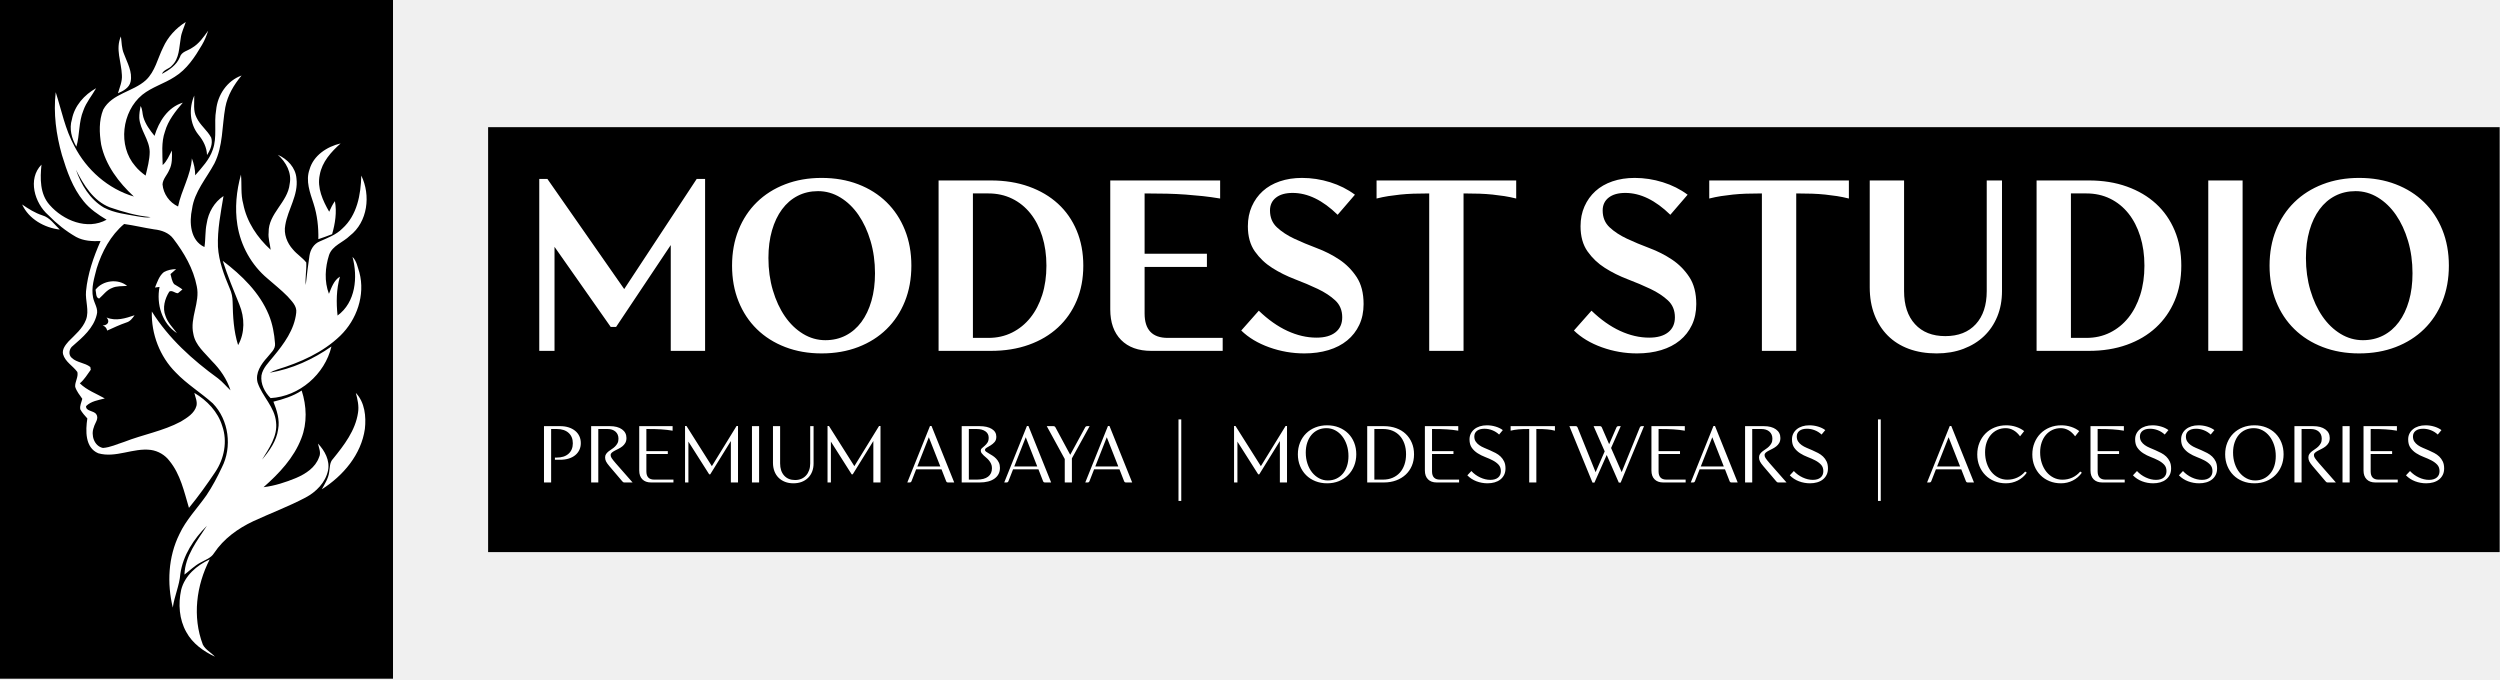
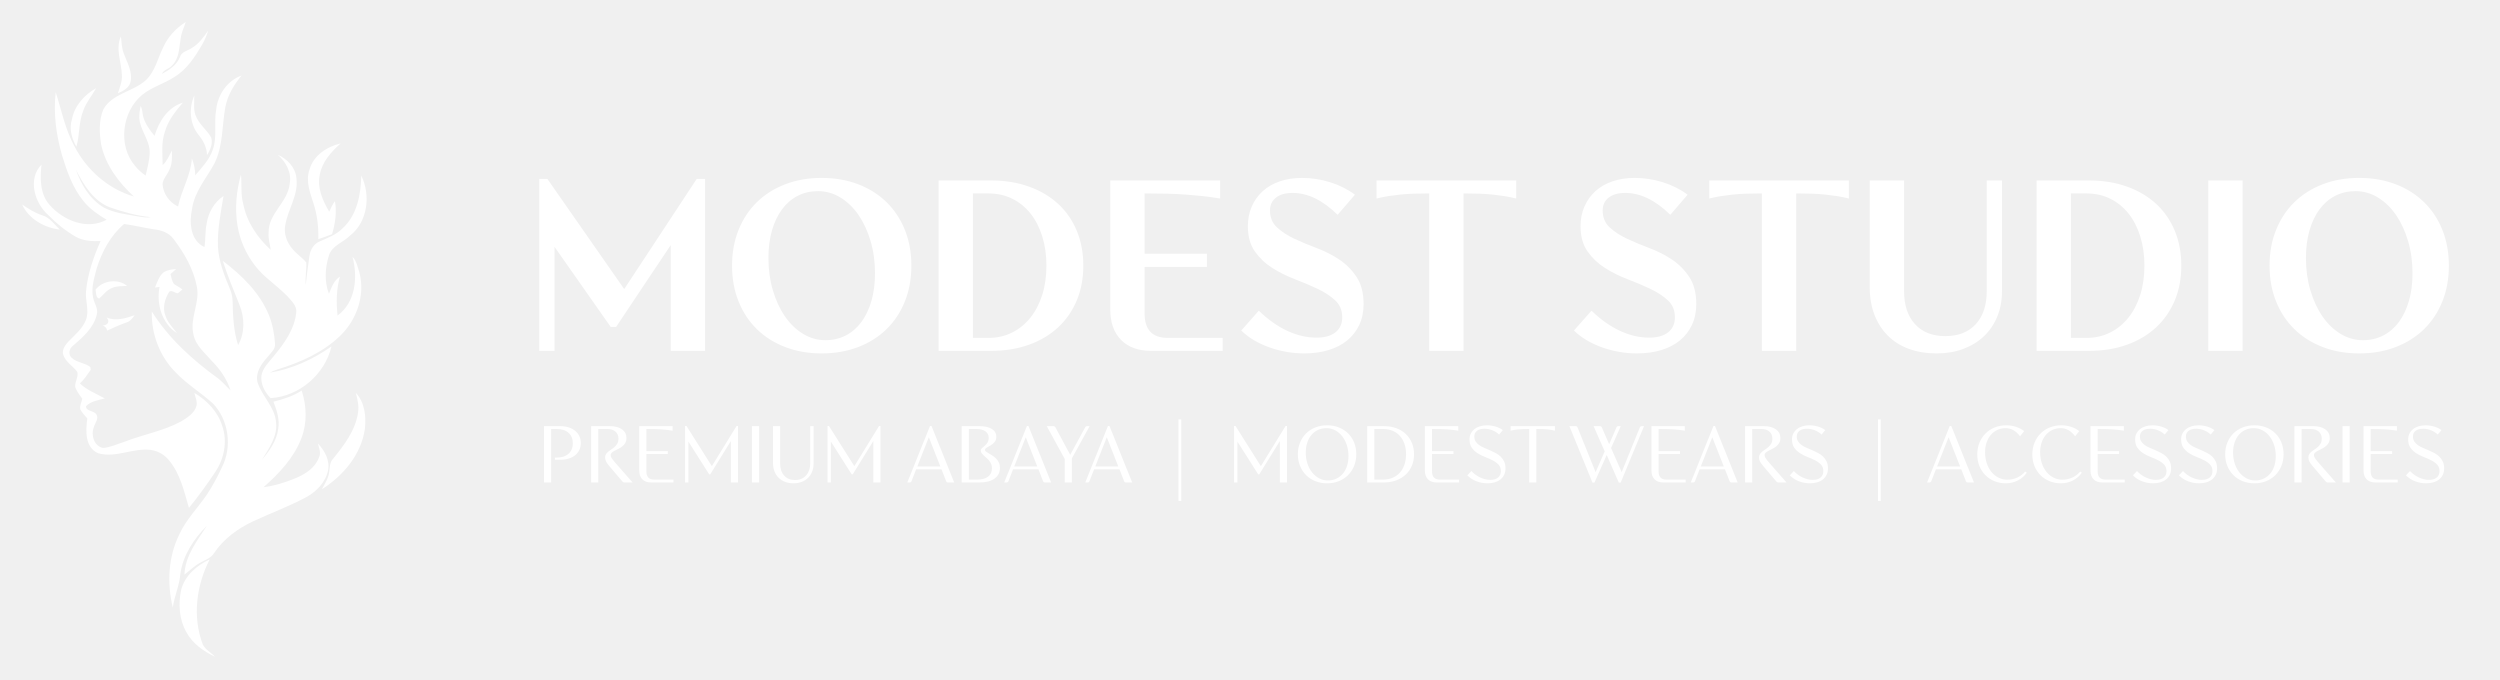
<svg xmlns="http://www.w3.org/2000/svg" version="1.1" width="368.0" height="100.0" viewBox="0 0 368.0 100.0">
  <g id="emblem" transform="matrix(0.325, 0, 0, 0.325, 0, 0)">
-     <path transform="matrix(1,0,0,-1,-209.4,451.1756)" d="M209.4 143.776H387.4V451.176H209.4Z" clip-rule="evenodd" />
    <path transform="matrix(1,0,0,-1,-209.4,451.1756)" d="M283.274 429.664C285.414 434.456 289.111 438.444 293.538 441.225 292.791 438.784 291.567 436.482 291.26 433.921 290.497 429.689 290.676 424.728 287.32 421.525 286.022 419.896 283.582 419.742 282.74 417.691 286.047 419.475 289.387 421.663 290.878 425.295 291.6 427.824 294.478 428.157 296.367 429.502 299.536 431.327 301.579 434.407 303.687 437.277 302.941 435.039 302.082 432.818 300.858 430.792 297.647 425.319 294.007 419.75 288.479 416.354 283.793 413.297 278.232 411.773 273.838 408.247 264.597 400.659 262.667 385.127 270.644 375.958 271.974 374.288 273.62 372.902 275.346 371.645 276.173 375.18 277.178 378.738 277.203 382.387 277.105 387.915 272.825 392.269 272.485 397.749 272.444 399.565 272.719 401.372 273.068 403.156 274.016 401.648 273.814 399.791 274.316 398.138 275.265 394.936 277.292 392.187 279.391 389.642 281.345 396.119 285.382 402.605 292.208 404.68 288.851 400.756 285.536 396.614 284.101 391.555 282.383 386.683 282.999 381.462 283.08 376.412 285.058 378.195 286.022 380.717 287.247 383.019 287.336 380.012 287.49 376.841 286.014 374.109 285.115 371.913 283.169 370.137 283.015 367.681 283.372 363.36 286.136 359.477 290.051 357.645 291.567 365.095 295.84 371.734 296.301 379.436 297.258 376.988 297.81 374.418 297.81 371.775 300.858 375.301 304.23 378.82 305.754 383.335 307.862 389.107 306.224 395.349 307.286 401.291 307.918 408.117 312.24 414.627 318.822 416.978 315.344 412.778 312.45 407.987 311.445 402.556 309.905 394.076 310.48 385.038 306.508 377.141 302.925 370.421 297.461 364.398 296.391 356.583 295.061 350.503 295.548 342.267 301.992 339.284 302.576 342.842 302.244 346.498 303.03 350.025 303.76 354.929 306.451 359.639 310.626 362.388 309.378 354.791 307.829 347.18 308.113 339.438 308.502 332.83 310.893 326.564 313.447 320.533 314.315 318.62 314.744 316.544 314.76 314.445 314.89 307.862 315.223 301.182 317.241 294.867 320.395 300.428 320.233 307.367 317.833 313.18 315.174 319.747 312.466 326.297 310.286 333.041 318.854 326.548 326.985 318.685 331.152 308.567 332.847 304.457 333.633 300.031 333.965 295.621 334.265 292.954 331.882 291.211 330.447 289.306 327.674 286.25 324.935 282.269 326.061 277.932 328.169 271.617 333.852 266.834 334.435 259.952 335.197 253.604 331.233 248.148 328.104 243.017 331.444 246.997 334.678 251.464 335.376 256.758 336.194 261.038 334.784 265.302 333.236 269.25 337.719 270.361 342.137 271.723 346.036 274.292 348.306 267.305 348.606 259.554 345.882 252.639 342.501 243.763 335.773 236.694 328.769 230.516 333.876 231.14 338.813 232.746 343.556 234.716 347.868 236.564 352.245 239.401 353.883 244.038 354.929 246.073 353.859 248.246 353.413 250.28 356.461 247.078 358.909 242.636 357.969 238.072 356.826 232.64 352.57 228.344 347.787 225.823 340.134 221.778 332.004 218.753 324.156 215.122 317.176 211.839 310.675 207.161 306.362 200.668 304.976 198.39 302.333 197.587 300.136 196.331 297.469 194.92 295.337 192.731 292.945 190.924 293.221 199.436 298.693 206.221 303.111 213.038 297.169 207.113 292.257 199.654 291.073 191.207 290.684 185.97 288.357 181.171 287.668 175.983 285.001 186.943 285.568 198.949 290.619 209.164 293.643 215.738 298.799 220.967 302.901 226.844 305.584 230.825 307.813 235.08 309.864 239.418 314.647 248.691 313.082 260.965 305.77 268.496 300.347 273.36 294.032 277.186 288.99 282.48 281.775 289.671 277.867 299.934 278.167 310.091 285.763 297.932 296.626 288.155 308.154 279.797 310.229 278.2 311.899 276.165 313.804 274.374 312.183 279.432 309.118 283.899 305.389 287.636 302.179 291.389 297.883 294.745 296.983 299.885 295.28 307.214 300.112 314.169 298.531 321.489 296.999 329.483 292.743 336.722 287.855 343.118 285.828 345.801 282.496 346.936 279.27 347.285 274.697 347.974 270.198 349.093 265.626 349.725 259.506 344.593 255.566 337.2 253.198 329.645 252.129 325.332 250.613 320.873 251.561 316.382 252.08 313.756 254.066 311.307 253.191 308.527 251.747 302.593 246.875 298.401 242.449 294.575 240.698 293.343 240.187 290.498 241.946 289.038 244.273 286.882 247.832 286.923 250.313 284.945 250.361 284.636 250.458 284.012 250.507 283.696 248.951 281.58 247.629 279.262 245.562 277.559 248.74 274.422 253.045 272.898 256.863 270.709 253.904 269.947 250.678 269.493 248.391 267.248 248.172 264.856 251.836 265.269 252.955 263.6 254.407 261.605 252.331 259.571 251.877 257.601 250.491 254.123 252.031 249.105 256.036 248.286 259.392 248.529 262.481 250.053 265.659 251.042 274.114 254.366 283.258 255.914 291.308 260.235 294.153 261.97 297.469 263.94 298.393 267.385 298.839 269.38 297.85 271.309 297.42 273.222 303.168 269.826 308.121 264.678 310.075 258.176 312.499 251.245 310.942 243.39 306.897 237.383 303.16 231.805 299.245 226.341 294.98 221.145 292.8 228.482 291.13 236.337 286.168 242.409 284.158 245.1 281.045 246.924 277.721 247.394 269.736 248.432 261.832 243.609 253.928 245.87 247.84 248.4 248.132 256.198 248.958 261.646 247.808 262.935 246.608 264.216 245.781 265.748 245.424 267.394 246.316 268.974 246.673 270.547 245.473 272.266 244.095 273.936 243.454 275.971 243.268 278.273 244.97 280.372 244.443 282.683 242.425 285.488 238.931 287.255 237.95 290.773 237.447 293.043 239.085 294.972 240.455 296.561 243.373 299.544 246.794 302.317 248.334 306.33 249.915 310.529 247.97 314.931 248.359 319.236 249.105 327.164 251.739 334.752 254.95 341.999 251.18 341.837 247.248 342.024 243.86 343.864 239.198 346.523 235.015 349.911 231.279 353.746 225.068 359.177 221.818 370.105 228.19 376.614 227.549 370.413 227.428 363.328 231.854 358.383 237.991 351.346 248.902 346.798 257.682 351.662 253.847 353.964 250.061 356.518 247.248 360.053 242.303 366.092 239.693 373.607 237.447 380.976 234.837 390.185 233.54 399.865 234.634 409.414 237.261 401.226 238.906 392.617 243.081 385.005 248.594 374.231 258.362 365.622 270.036 362.161 263.178 368.508 257.203 376.347 255.225 385.661 254.374 390.899 254.131 396.541 256.157 401.543 260.187 408.879 269.655 409.568 275.467 414.87 279.683 418.826 280.769 424.687 283.274 429.664ZM256.474 357.15C261.24 354.645 266.696 354.119 271.909 353.154 273.79 352.903 275.711 352.416 277.608 352.838 271.285 353.421 265.132 355.221 259.141 357.264 251.634 360.207 247.256 367.43 243.795 374.296 246.154 367.527 250.151 360.855 256.474 357.15ZM264.604 417.213C264.402 423.017 261.597 429.024 264.159 434.675 264.532 432.048 264.459 429.316 265.529 426.827 267.004 422.766 269.509 418.607 268.544 414.14 267.928 411.392 265.196 409.933 262.813 408.928 263.599 411.643 264.84 414.319 264.604 417.213ZM241.971 397.108C243.122 403.261 247.597 408.255 252.948 411.238 251.058 407.866 248.464 404.874 247.175 401.186 244.979 395.957 245.578 390.112 243.99 384.737 241.849 388.45 240.658 392.893 241.971 397.108ZM299.269 390.169C295.28 395.098 294.899 402.183 297.388 407.882 297.461 404.575 296.804 401.024 298.401 397.96 299.998 394.474 303.306 392.179 305.065 388.815 305.876 386.075 304.66 383.23 303.16 380.952 303.055 384.445 301.457 387.534 299.269 390.169ZM349.595 374.426C351.386 380.79 357.531 384.794 363.684 386.213 359.388 382.395 355.253 377.839 354.224 371.978 352.943 366.06 355.618 360.288 358.496 355.278 359.234 356.94 360.02 358.593 361.09 360.077 362.022 355.099 361.204 349.936 359.825 345.12 357.767 344.318 355.683 343.547 353.583 342.85 353.705 348.29 353.097 353.762 351.419 358.95 349.822 363.887 347.731 369.262 349.595 374.426ZM335.23 381.065C339.583 379.152 343.312 375.261 343.677 370.332 344.609 362.793 339.786 356.397 338.61 349.23 337.816 345.226 339.397 341.132 342.088 338.173 343.88 335.992 346.368 334.509 348.119 332.287 348.29 328.883 347.56 325.486 347.876 322.073 348.379 326.515 348.898 330.95 349.562 335.368 349.968 338.051 351.532 340.735 354.127 341.796 357.726 343.426 361.617 344.78 364.454 347.658 371.15 353.689 372.845 363.06 373.031 371.653 377.392 362.76 375.982 350.641 367.835 344.382 364.819 341.383 359.988 340.021 358.455 335.716 356.632 330.05 356.226 323.727 358.383 318.093 359.534 320.93 360.612 324.205 363.376 325.883 361.714 320.16 361.666 314.153 362.29 308.259 370.494 314.242 371.531 325.689 369.051 334.825 370.972 332.952 371.353 330.18 372.18 327.756 374.896 317.525 370.988 306.346 363.506 299.107 355.634 291.495 345.347 286.988 335.003 283.826 333.811 283.437 332.636 282.966 331.541 282.358 341.642 284.037 351.168 288.406 359.526 294.251 356.526 281.605 344.982 271.633 331.947 270.863 329.296 273.555 327.358 277.251 327.82 281.118 328.437 284.58 331.144 287.052 333.228 289.687 338.002 295.434 342.737 301.863 343.564 309.516 344.001 312.621 341.447 314.834 339.624 316.958 336.786 319.836 333.609 322.357 330.569 325.016 323.273 331.096 318.392 339.924 316.917 349.287 315.709 356.883 316.463 364.714 318.538 372.099 318.984 367.681 318.352 363.158 319.568 358.812 321.141 350.697 325.948 343.539 331.995 338.043 331.703 340.669 330.771 343.231 331.071 345.899 330.893 354.475 339.77 359.566 340.597 367.867 341.642 372.926 338.926 377.806 335.23 381.065ZM219.418 358.569C222.288 356.583 225.263 354.711 228.619 353.624 232.024 352.651 234.018 349.49 236.483 347.196 229.478 348.014 222.426 351.986 219.418 358.569ZM283.631 327.942C285.317 328.875 287.255 329.272 289.168 329.28 288.333 328.518 287.49 327.772 286.622 327.042 287.052 325.502 287.239 323.767 288.276 322.478 289.532 321.684 290.854 320.995 292.029 320.071 291.373 319.471 290.692 318.903 289.986 318.368 288.616 318.328 287.449 319.876 286.087 319.114 284.061 315.88 282.869 311.729 284.377 308.04 285.366 305.017 287.701 302.763 289.557 300.274 282.74 304.668 280.145 313.504 281.661 321.214 281.142 321.149 280.113 321.011 279.602 320.946 280.64 323.419 281.45 326.199 283.631 327.942ZM252.68 319.973C255.874 324.205 262.837 325.097 266.972 321.692 264.678 321.481 262.246 321.74 260.097 320.719 257.682 319.811 256.206 317.582 254.317 315.961 252.696 316.244 252.996 318.709 252.68 319.973ZM257.673 307.384C261.856 305.592 266.299 307.011 270.352 308.397 269.404 307.019 268.35 305.592 266.655 305.114 263.672 304.101 260.819 302.747 257.949 301.45 257.714 302.584 257.033 303.355 255.898 303.776 258.184 303.801 259.319 305.544 257.673 307.384ZM371.556 264.24C372.058 267.28 371.345 270.296 370.559 273.222 374.645 268.926 375.285 262.53 374.661 256.903 373.015 245.295 364.803 235.664 355.156 229.552 356.493 232 358.082 234.424 358.472 237.237 358.853 239.345 358.626 241.76 360.263 243.39 365.241 249.535 370.372 256.19 371.556 264.24ZM291.454 184.016C293.067 190.445 298.564 195.139 304.384 197.814 298.296 186.043 296.488 171.8 301.255 159.259 302.422 156.875 305.016 155.676 306.743 153.746 301.539 156.203 296.561 159.745 293.772 164.917 290.53 170.665 290.076 177.661 291.454 184.016" fill="#FFFFFF" />
  </g>
  <g id="wordmark" transform="matrix(0.75, 0, 0, 0.75, 71.85, 18.72)">
-     <path transform="matrix(1,0,0,-1,-100,138.3148)" d="M100 54.915H494.8V138.315H100Z" clip-rule="evenodd" />
    <path transform="matrix(1,0,0,-1,-100,138.3148)" d="M126.712 106.541 111.636 128.156H110.039V94.411H113.034V114.828L124.066 99.103H125.115L135.847 115.177V94.411H142.586V128.156H140.939ZM147.878 111.134C147.878 108.572 148.302 106.233 149.151 104.12 149.999 102.007 151.197 100.193 152.745 98.679 154.292 97.165 156.148 95.992 158.311 95.16 160.474 94.328 162.853 93.912 165.45 93.912 168.078 93.912 170.475 94.328 172.638 95.16 174.801 95.992 176.656 97.165 178.204 98.679 179.751 100.193 180.949 102.007 181.798 104.12 182.646 106.233 183.071 108.572 183.071 111.134 183.071 113.697 182.646 116.034 181.798 118.147 180.949 120.261 179.751 122.075 178.204 123.589 176.656 125.103 174.801 126.276 172.638 127.108 170.475 127.94 168.078 128.356 165.45 128.356 162.853 128.356 160.474 127.94 158.311 127.108 156.148 126.276 154.292 125.103 152.745 123.589 151.197 122.075 149.999 120.261 149.151 118.147 148.302 116.034 147.878 113.697 147.878 111.134ZM155.016 112.632C155.016 114.628 155.249 116.434 155.715 118.048 156.181 119.662 156.838 121.043 157.687 122.191 158.536 123.339 159.559 124.221 160.757 124.837 161.955 125.452 163.286 125.76 164.75 125.76 166.315 125.76 167.779 125.344 169.143 124.512 170.508 123.68 171.689 122.541 172.688 121.093 173.686 119.645 174.476 117.94 175.059 115.976 175.641 114.013 175.933 111.899 175.933 109.636 175.933 107.64 175.7 105.834 175.233 104.22 174.768 102.606 174.111 101.225 173.262 100.077 172.413 98.929 171.39 98.047 170.192 97.431 168.994 96.815 167.662 96.507 166.198 96.507 164.634 96.507 163.17 96.924 161.805 97.756 160.441 98.588 159.26 99.727 158.261 101.175 157.263 102.623 156.472 104.328 155.89 106.292 155.307 108.255 155.016 110.369 155.016 112.632ZM198.695 94.411C201.424 94.411 203.904 94.81 206.133 95.609 208.363 96.408 210.268 97.539 211.849 99.004 213.43 100.468 214.653 102.223 215.518 104.27 216.383 106.317 216.816 108.605 216.816 111.134 216.816 113.663 216.383 115.959 215.518 118.023 214.653 120.086 213.43 121.842 211.849 123.289 210.268 124.737 208.363 125.86 206.133 126.659 203.904 127.458 201.424 127.857 198.695 127.857H188.412V94.411ZM195.151 96.957V125.311H198.196C199.893 125.311 201.441 124.97 202.839 124.288 204.237 123.605 205.435 122.64 206.433 121.392 207.431 120.144 208.205 118.647 208.754 116.9 209.303 115.152 209.578 113.231 209.578 111.134 209.578 109.037 209.303 107.124 208.754 105.393 208.205 103.663 207.431 102.173 206.433 100.926 205.435 99.677 204.237 98.704 202.839 98.005 201.441 97.306 199.893 96.957 198.196 96.957ZM244.172 94.411V96.957H233.389C230.361 96.957 228.847 98.554 228.847 101.749V110.884H241.077V113.48H228.847V125.311C230.511 125.311 231.983 125.294 233.264 125.261 234.546 125.228 235.761 125.169 236.909 125.086 238.057 125.003 239.172 124.903 240.253 124.787 241.335 124.67 242.475 124.512 243.673 124.312V127.857H222.107V102.548C222.107 99.985 222.815 97.989 224.229 96.557 225.643 95.126 227.615 94.411 230.145 94.411ZM270.13 125.061C268.699 126.126 267.077 126.942 265.263 127.507 263.449 128.073 261.61 128.356 259.747 128.356 258.149 128.356 256.693 128.131 255.379 127.682 254.064 127.233 252.949 126.592 252.034 125.76 251.119 124.928 250.404 123.93 249.888 122.765 249.372 121.6 249.114 120.302 249.114 118.871 249.114 116.875 249.572 115.227 250.487 113.93 251.402 112.632 252.542 111.55 253.906 110.685 255.271 109.819 256.76 109.079 258.374 108.463 259.988 107.847 261.477 107.215 262.842 106.566 264.206 105.917 265.346 105.168 266.261 104.32 267.176 103.471 267.634 102.365 267.634 101 267.634 99.736 267.193 98.754 266.311 98.055 265.429 97.356 264.19 97.007 262.592 97.007 260.695 97.007 258.79 97.448 256.876 98.33 254.963 99.212 253.091 100.534 251.26 102.298L247.816 98.404C249.247 97.007 251.077 95.909 253.307 95.11 255.537 94.311 257.833 93.912 260.196 93.912 261.927 93.912 263.507 94.128 264.938 94.561 266.369 94.993 267.592 95.626 268.607 96.458 269.622 97.29 270.413 98.305 270.978 99.503 271.544 100.701 271.827 102.065 271.827 103.596 271.827 105.759 271.37 107.531 270.454 108.912 269.539 110.293 268.408 111.433 267.06 112.332 265.712 113.231 264.239 113.979 262.642 114.578 261.045 115.177 259.572 115.793 258.224 116.425 256.876 117.058 255.745 117.798 254.83 118.647 253.915 119.495 253.457 120.602 253.457 121.966 253.457 123.031 253.848 123.872 254.63 124.487 255.412 125.103 256.502 125.411 257.9 125.411 260.862 125.411 263.807 123.98 266.735 121.118ZM284.706 125.311V94.411H291.445V125.311C292.61 125.311 293.65 125.294 294.566 125.261 295.481 125.228 296.337 125.169 297.136 125.086 297.935 125.003 298.709 124.903 299.458 124.787 300.206 124.67 300.98 124.512 301.779 124.312V127.857H274.373V124.312C275.172 124.512 275.946 124.67 276.694 124.787 277.443 124.903 278.217 125.003 279.016 125.086 279.814 125.169 280.671 125.228 281.586 125.261 282.502 125.294 283.542 125.311 284.706 125.311ZM335.424 125.061C333.993 126.126 332.371 126.942 330.557 127.507 328.743 128.073 326.905 128.356 325.041 128.356 323.444 128.356 321.988 128.131 320.673 127.682 319.359 127.233 318.244 126.592 317.329 125.76 316.413 124.928 315.698 123.93 315.182 122.765 314.666 121.6 314.408 120.302 314.408 118.871 314.408 116.875 314.866 115.227 315.781 113.93 316.696 112.632 317.836 111.55 319.201 110.685 320.565 109.819 322.054 109.079 323.668 108.463 325.282 107.847 326.772 107.215 328.136 106.566 329.501 105.917 330.64 105.168 331.555 104.32 332.471 103.471 332.928 102.365 332.928 101 332.928 99.736 332.488 98.754 331.605 98.055 330.724 97.356 329.484 97.007 327.887 97.007 325.99 97.007 324.084 97.448 322.171 98.33 320.257 99.212 318.385 100.534 316.555 102.298L313.11 98.404C314.541 97.007 316.372 95.909 318.601 95.11 320.831 94.311 323.127 93.912 325.49 93.912 327.221 93.912 328.802 94.128 330.233 94.561 331.664 94.993 332.887 95.626 333.902 96.458 334.917 97.29 335.707 98.305 336.273 99.503 336.839 100.701 337.122 102.065 337.122 103.596 337.122 105.759 336.664 107.531 335.749 108.912 334.834 110.293 333.702 111.433 332.354 112.332 331.006 113.231 329.534 113.979 327.937 114.578 326.339 115.177 324.866 115.793 323.519 116.425 322.171 117.058 321.039 117.798 320.124 118.647 319.209 119.495 318.751 120.602 318.751 121.966 318.751 123.031 319.142 123.872 319.924 124.487 320.706 125.103 321.796 125.411 323.194 125.411 326.156 125.411 329.101 123.98 332.03 121.118ZM350.001 125.311V94.411H356.74V125.311C357.905 125.311 358.945 125.294 359.86 125.261 360.775 125.228 361.632 125.169 362.431 125.086 363.229 125.003 364.003 124.903 364.752 124.787 365.501 124.67 366.274 124.512 367.073 124.312V127.857H339.667V124.312C340.466 124.512 341.24 124.67 341.989 124.787 342.738 124.903 343.511 125.003 344.31 125.086 345.109 125.169 345.966 125.228 346.881 125.261 347.796 125.294 348.836 125.311 350.001 125.311ZM397.125 106.142V127.857H394.129V106.142C394.129 103.38 393.414 101.217 391.983 99.653 390.552 98.088 388.555 97.306 385.993 97.306 383.463 97.306 381.483 98.088 380.052 99.653 378.621 101.217 377.906 103.38 377.906 106.142V127.857H371.166V106.891C371.166 104.894 371.474 103.097 372.09 101.5 372.706 99.902 373.579 98.538 374.711 97.406 375.842 96.275 377.215 95.409 378.829 94.81 380.443 94.211 382.265 93.912 384.295 93.912 386.226 93.912 387.981 94.211 389.562 94.81 391.143 95.409 392.49 96.241 393.605 97.306 394.72 98.371 395.585 99.653 396.201 101.15 396.817 102.648 397.125 104.312 397.125 106.142ZM414.197 94.411C416.926 94.411 419.405 94.81 421.635 95.609 423.865 96.408 425.77 97.539 427.351 99.004 428.932 100.468 430.154 102.223 431.02 104.27 431.885 106.317 432.317 108.605 432.317 111.134 432.317 113.663 431.885 115.959 431.02 118.023 430.154 120.086 428.932 121.842 427.351 123.289 425.77 124.737 423.865 125.86 421.635 126.659 419.405 127.458 416.926 127.857 414.197 127.857H403.913V94.411ZM410.653 96.957V125.311H413.697C415.395 125.311 416.942 124.97 418.34 124.288 419.738 123.605 420.936 122.64 421.935 121.392 422.933 120.144 423.706 118.647 424.255 116.9 424.805 115.152 425.079 113.231 425.079 111.134 425.079 109.037 424.805 107.124 424.255 105.393 423.706 103.663 422.933 102.173 421.935 100.926 420.936 99.677 419.738 98.704 418.34 98.005 416.942 97.306 415.395 96.957 413.697 96.957ZM444.348 94.411V127.857H437.609V94.411ZM449.639 111.134C449.639 108.572 450.064 106.233 450.913 104.12 451.761 102.007 452.959 100.193 454.507 98.679 456.054 97.165 457.909 95.992 460.073 95.16 462.236 94.328 464.615 93.912 467.211 93.912 469.84 93.912 472.236 94.328 474.399 95.16 476.563 95.992 478.418 97.165 479.965 98.679 481.513 100.193 482.711 102.007 483.56 104.12 484.408 106.233 484.832 108.572 484.832 111.134 484.832 113.697 484.408 116.034 483.56 118.147 482.711 120.261 481.513 122.075 479.965 123.589 478.418 125.103 476.563 126.276 474.399 127.108 472.236 127.94 469.84 128.356 467.211 128.356 464.615 128.356 462.236 127.94 460.073 127.108 457.909 126.276 456.054 125.103 454.507 123.589 452.959 122.075 451.761 120.261 450.913 118.147 450.064 116.034 449.639 113.697 449.639 111.134ZM456.778 112.632C456.778 114.628 457.011 116.434 457.477 118.048 457.943 119.662 458.6 121.043 459.448 122.191 460.297 123.339 461.32 124.221 462.519 124.837 463.717 125.452 465.048 125.76 466.512 125.76 468.076 125.76 469.541 125.344 470.905 124.512 472.269 123.68 473.451 122.541 474.449 121.093 475.448 119.645 476.238 117.94 476.821 115.976 477.403 114.013 477.694 111.899 477.694 109.636 477.694 107.64 477.461 105.834 476.995 104.22 476.529 102.606 475.872 101.225 475.023 100.077 474.175 98.929 473.151 98.047 471.954 97.431 470.755 96.815 469.424 96.507 467.96 96.507 466.396 96.507 464.932 96.924 463.567 97.756 462.203 98.588 461.021 99.727 460.023 101.175 459.024 102.623 458.234 104.328 457.652 106.292 457.069 108.255 456.778 110.369 456.778 112.632" fill="#FFFFFF" />
    <path transform="matrix(1,0,0,-1,-100,138.3148)" d="M112.369 68.583V79.076H113.458C114.448 79.076 115.224 78.826 115.784 78.326 116.345 77.825 116.626 77.14 116.626 76.272 116.626 75.403 116.345 74.718 115.784 74.218 115.224 73.717 114.448 73.467 113.458 73.467H113.111V73.038H114.135C114.75 73.038 115.309 73.115 115.809 73.269 116.309 73.423 116.736 73.643 117.088 73.929 117.44 74.215 117.712 74.559 117.904 74.96 118.097 75.361 118.193 75.809 118.193 76.304 118.193 76.81 118.097 77.267 117.904 77.674 117.712 78.081 117.437 78.43 117.08 78.722 116.722 79.013 116.296 79.239 115.801 79.398 115.306 79.557 114.75 79.637 114.135 79.637H110.967V68.583ZM128.356 68.583 125.04 72.361C124.842 72.592 124.677 72.79 124.545 72.955 124.413 73.12 124.312 73.261 124.24 73.376 124.168 73.492 124.119 73.593 124.092 73.681 124.064 73.769 124.05 73.863 124.05 73.962 124.05 74.149 124.127 74.308 124.281 74.44 124.435 74.572 124.628 74.699 124.859 74.82 125.09 74.941 125.337 75.067 125.601 75.199 125.865 75.331 126.113 75.488 126.344 75.669 126.575 75.851 126.767 76.074 126.921 76.338 127.075 76.602 127.152 76.926 127.152 77.311 127.152 78.026 126.861 78.592 126.278 79.01 125.695 79.428 124.903 79.637 123.902 79.637H120.223V68.583H121.625V79.076H123.407C124.078 79.076 124.609 78.906 124.999 78.565 125.389 78.224 125.585 77.756 125.585 77.162 125.585 76.81 125.519 76.514 125.387 76.272 125.255 76.029 125.093 75.815 124.9 75.628 124.708 75.441 124.499 75.276 124.273 75.133 124.047 74.99 123.839 74.842 123.646 74.688 123.454 74.534 123.291 74.363 123.159 74.176 123.027 73.989 122.962 73.764 122.962 73.5 122.962 73.225 123.022 72.963 123.143 72.716 123.264 72.469 123.484 72.158 123.803 71.784L126.327 68.814C126.437 68.66 126.575 68.583 126.74 68.583ZM136.375 68.583V69.144H132.596C131.574 69.144 131.062 69.683 131.062 70.761V74.176H135.269V74.737H131.062V79.076C131.678 79.076 132.223 79.071 132.695 79.06 133.168 79.049 133.603 79.03 133.999 79.002 134.395 78.975 134.769 78.942 135.121 78.903 135.473 78.865 135.836 78.812 136.21 78.746V79.637H129.66V70.926C129.66 70.189 129.863 69.614 130.27 69.202 130.677 68.79 131.244 68.583 131.97 68.583ZM143.915 71.784 138.932 79.67H138.652V68.583H139.311V76.602L143.387 70.184H143.601L147.643 76.717V68.583H149.046V79.67H148.765ZM153.187 68.583V79.637H151.785V68.583ZM163.878 72.312V79.637H163.218V72.328C163.218 71.833 163.147 71.385 163.004 70.984 162.861 70.582 162.66 70.239 162.401 69.953 162.143 69.666 161.832 69.447 161.469 69.293 161.106 69.139 160.699 69.062 160.249 69.062 159.335 69.062 158.618 69.356 158.095 69.944 157.573 70.533 157.311 71.327 157.311 72.328V79.637H155.909V72.46C155.909 71.844 156.003 71.289 156.19 70.794 156.377 70.299 156.646 69.875 156.998 69.524 157.35 69.172 157.774 68.9 158.268 68.707 158.763 68.514 159.313 68.418 159.918 68.418 160.523 68.418 161.068 68.512 161.552 68.698 162.036 68.886 162.451 69.15 162.797 69.49 163.144 69.832 163.411 70.241 163.598 70.72 163.785 71.198 163.878 71.729 163.878 72.312ZM171.88 71.784 166.897 79.67H166.617V68.583H167.277V76.602L171.352 70.184H171.566L175.609 76.717V68.583H177.011V79.67H176.731ZM190.259 68.583H191.48L187.026 79.67H186.729L182.274 68.583H182.736C182.912 68.583 183.033 68.666 183.099 68.831L184.006 71.157H188.989L189.896 68.831C189.962 68.666 190.083 68.583 190.259 68.583ZM184.238 71.718 186.498 77.46 188.758 71.718ZM192.949 68.583H196.463C197.717 68.583 198.696 68.839 199.4 69.35 200.104 69.862 200.456 70.563 200.456 71.454 200.456 71.85 200.384 72.196 200.241 72.493 200.098 72.79 199.917 73.052 199.696 73.277 199.477 73.502 199.24 73.695 198.987 73.854 198.734 74.014 198.498 74.157 198.278 74.283 198.058 74.41 197.876 74.525 197.733 74.63 197.59 74.734 197.519 74.842 197.519 74.952 197.519 75.128 197.634 75.282 197.865 75.413 198.096 75.546 198.352 75.697 198.632 75.867 198.913 76.038 199.169 76.252 199.4 76.511 199.631 76.769 199.746 77.118 199.746 77.558 199.746 78.207 199.452 78.716 198.863 79.085 198.275 79.453 197.464 79.637 196.43 79.637H192.949ZM194.351 69.144V79.076H195.852C196.589 79.076 197.172 78.925 197.601 78.623 198.03 78.32 198.245 77.905 198.245 77.377 198.245 76.97 198.165 76.645 198.005 76.404 197.846 76.162 197.667 75.955 197.469 75.785 197.271 75.615 197.093 75.46 196.933 75.323 196.774 75.185 196.694 75.018 196.694 74.82 196.694 74.644 196.749 74.481 196.859 74.333 196.969 74.184 197.104 74.036 197.263 73.888 197.423 73.739 197.599 73.585 197.791 73.425 197.984 73.266 198.16 73.087 198.319 72.889 198.478 72.691 198.613 72.471 198.723 72.229 198.833 71.987 198.888 71.707 198.888 71.388 198.888 70.662 198.635 70.106 198.129 69.722 197.623 69.337 196.897 69.144 195.951 69.144ZM209.282 68.583H210.503L206.049 79.67H205.752L201.297 68.583H201.759C201.935 68.583 202.056 68.666 202.122 68.831L203.03 71.157H208.012L208.919 68.831C208.985 68.666 209.106 68.583 209.282 68.583ZM203.261 71.718 205.521 77.46 207.781 71.718ZM213.176 73.186V68.583H214.578V73.318L218.06 79.637H217.581C217.405 79.637 217.273 79.56 217.185 79.406L214.249 74.011 211.345 79.406C211.257 79.56 211.125 79.637 210.949 79.637H209.645ZM225.187 68.583H226.408L221.953 79.67H221.656L217.202 68.583H217.664C217.84 68.583 217.961 68.666 218.026 68.831L218.934 71.157H223.917L224.824 68.831C224.89 68.666 225.011 68.583 225.187 68.583ZM219.165 71.718 221.425 77.46 223.686 71.718ZM235.499 80.957V64.953H236.043V80.957ZM251.667 71.784 246.685 79.67H246.404V68.583H247.064V76.602L251.139 70.184H251.354L255.396 76.717V68.583H256.798V79.67H256.518ZM258.927 74.11C258.927 73.285 259.07 72.524 259.356 71.825 259.642 71.127 260.038 70.525 260.544 70.019 261.05 69.513 261.654 69.119 262.359 68.839 263.062 68.558 263.832 68.418 264.668 68.418 265.504 68.418 266.272 68.558 266.97 68.839 267.668 69.119 268.271 69.513 268.777 70.019 269.283 70.525 269.679 71.127 269.965 71.825 270.251 72.524 270.393 73.285 270.393 74.11 270.393 74.946 270.253 75.713 269.973 76.412 269.692 77.11 269.299 77.71 268.793 78.21 268.287 78.711 267.682 79.101 266.978 79.382 266.274 79.662 265.504 79.802 264.668 79.802 263.832 79.802 263.062 79.662 262.359 79.382 261.654 79.101 261.05 78.711 260.544 78.21 260.038 77.71 259.642 77.11 259.356 76.412 259.07 75.713 258.927 74.946 258.927 74.11ZM260.478 74.457C260.478 75.172 260.577 75.823 260.775 76.412 260.973 77 261.248 77.504 261.599 77.921 261.952 78.339 262.378 78.664 262.878 78.895 263.379 79.126 263.932 79.241 264.536 79.241 265.152 79.241 265.724 79.101 266.252 78.821 266.78 78.54 267.237 78.155 267.622 77.666 268.007 77.176 268.309 76.599 268.529 75.933 268.749 75.268 268.859 74.545 268.859 73.764 268.859 73.049 268.763 72.397 268.57 71.809 268.378 71.22 268.103 70.717 267.745 70.299 267.388 69.881 266.962 69.556 266.467 69.326 265.972 69.094 265.422 68.979 264.817 68.979 264.201 68.979 263.629 69.119 263.101 69.4 262.573 69.68 262.114 70.065 261.723 70.555 261.333 71.044 261.028 71.622 260.808 72.287 260.588 72.952 260.478 73.676 260.478 74.457ZM275.805 68.583C276.685 68.583 277.488 68.718 278.214 68.987 278.94 69.257 279.564 69.634 280.087 70.118 280.609 70.601 281.013 71.182 281.299 71.858 281.585 72.535 281.728 73.285 281.728 74.11 281.728 74.935 281.585 75.686 281.299 76.362 281.013 77.039 280.612 77.622 280.095 78.111 279.578 78.601 278.954 78.978 278.222 79.241 277.491 79.505 276.685 79.637 275.805 79.637H272.538V68.583ZM273.941 69.144V79.076H275.64C276.333 79.076 276.957 78.961 277.513 78.73 278.068 78.499 278.541 78.169 278.932 77.74 279.322 77.311 279.625 76.791 279.839 76.181 280.054 75.57 280.161 74.886 280.161 74.127 280.161 73.368 280.054 72.68 279.839 72.064 279.625 71.448 279.322 70.926 278.932 70.497 278.541 70.068 278.068 69.735 277.513 69.499 276.957 69.262 276.333 69.144 275.64 69.144ZM290.572 68.583V69.144H286.793C285.771 69.144 285.259 69.683 285.259 70.761V74.176H289.466V74.737H285.259V79.076C285.875 79.076 286.419 79.071 286.892 79.06 287.365 79.049 287.8 79.03 288.196 79.002 288.592 78.975 288.966 78.942 289.317 78.903 289.67 78.865 290.033 78.812 290.407 78.746V79.637H283.857V70.926C283.857 70.189 284.06 69.614 284.467 69.202 284.874 68.79 285.441 68.583 286.166 68.583ZM299.151 78.862C298.755 79.159 298.279 79.39 297.724 79.555 297.168 79.72 296.605 79.802 296.033 79.802 295.527 79.802 295.065 79.736 294.647 79.604 294.229 79.472 293.869 79.282 293.566 79.035 293.264 78.788 293.03 78.496 292.865 78.16 292.7 77.825 292.617 77.448 292.617 77.03 292.617 76.359 292.769 75.812 293.071 75.389 293.374 74.965 293.753 74.608 294.21 74.317 294.666 74.025 295.161 73.778 295.694 73.574 296.228 73.371 296.723 73.151 297.179 72.914 297.636 72.677 298.015 72.397 298.318 72.073 298.62 71.748 298.771 71.327 298.771 70.811 298.771 70.271 298.59 69.851 298.227 69.548 297.864 69.246 297.358 69.094 296.709 69.094 296.049 69.094 295.384 69.251 294.713 69.565 294.042 69.878 293.464 70.299 292.981 70.827L292.188 69.985C292.43 69.733 292.703 69.507 293.005 69.309 293.308 69.111 293.632 68.946 293.979 68.814 294.325 68.682 294.682 68.583 295.051 68.517 295.419 68.451 295.785 68.418 296.148 68.418 296.643 68.418 297.105 68.478 297.534 68.6 297.963 68.721 298.337 68.905 298.656 69.152 298.975 69.4 299.225 69.705 299.407 70.068 299.588 70.431 299.679 70.855 299.679 71.338 299.679 71.867 299.591 72.317 299.415 72.691 299.239 73.065 299.008 73.39 298.722 73.665 298.436 73.94 298.109 74.173 297.74 74.366 297.372 74.559 296.998 74.737 296.618 74.902 296.239 75.067 295.865 75.227 295.497 75.381 295.128 75.534 294.801 75.713 294.515 75.917 294.229 76.12 293.998 76.357 293.822 76.626 293.646 76.896 293.558 77.223 293.558 77.608 293.558 78.081 293.734 78.452 294.086 78.722 294.438 78.991 294.927 79.126 295.554 79.126 296.082 79.126 296.596 79.027 297.097 78.829 297.597 78.631 298.04 78.35 298.425 77.987ZM304.332 79.076V68.583H305.734V79.076C306.185 79.076 306.584 79.071 306.93 79.06 307.277 79.049 307.59 79.03 307.871 79.002 308.151 78.975 308.412 78.942 308.654 78.903 308.896 78.865 309.138 78.812 309.38 78.746V79.637H300.685V78.746C300.938 78.812 301.186 78.865 301.428 78.903 301.67 78.942 301.931 78.975 302.212 79.002 302.492 79.03 302.803 79.049 303.144 79.06 303.485 79.071 303.88 79.076 304.332 79.076ZM317.366 70.596 313.818 79.39C313.741 79.555 313.62 79.637 313.455 79.637H312.218L316.755 68.55H317.135L319.544 73.978 321.919 68.55H322.282L326.869 79.637H326.424C326.248 79.637 326.121 79.555 326.044 79.39L322.48 70.612 320.401 75.348 322.299 79.637H321.837C321.661 79.637 321.534 79.555 321.457 79.39L320.022 76.09 318.587 79.39C318.51 79.555 318.383 79.637 318.207 79.637H316.97L319.148 74.688ZM335.036 68.583V69.144H331.257C330.235 69.144 329.723 69.683 329.723 70.761V74.176H333.93V74.737H329.723V79.076C330.339 79.076 330.884 79.071 331.356 79.06 331.83 79.049 332.264 79.03 332.66 79.002 333.056 78.975 333.43 78.942 333.782 78.903 334.134 78.865 334.497 78.812 334.871 78.746V79.637H328.321V70.926C328.321 70.189 328.524 69.614 328.931 69.202 329.338 68.79 329.905 68.583 330.63 68.583ZM344.028 68.583H345.248L340.794 79.67H340.497L336.042 68.583H336.504C336.68 68.583 336.801 68.666 336.867 68.831L337.775 71.157H342.757L343.664 68.831C343.731 68.666 343.852 68.583 344.028 68.583ZM338.006 71.718 340.266 77.46 342.526 71.718ZM354.834 68.583 351.518 72.361C351.32 72.592 351.155 72.79 351.023 72.955 350.891 73.12 350.789 73.261 350.718 73.376 350.646 73.492 350.597 73.593 350.569 73.681 350.542 73.769 350.528 73.863 350.528 73.962 350.528 74.149 350.605 74.308 350.759 74.44 350.913 74.572 351.105 74.699 351.337 74.82 351.567 74.941 351.815 75.067 352.079 75.199 352.343 75.331 352.591 75.488 352.821 75.669 353.052 75.851 353.245 76.074 353.399 76.338 353.553 76.602 353.63 76.926 353.63 77.311 353.63 78.026 353.338 78.592 352.755 79.01 352.172 79.428 351.38 79.637 350.38 79.637H346.7V68.583H348.103V79.076H349.885C350.555 79.076 351.086 78.906 351.477 78.565 351.867 78.224 352.062 77.756 352.062 77.162 352.062 76.81 351.996 76.514 351.865 76.272 351.733 76.029 351.57 75.815 351.378 75.628 351.185 75.441 350.976 75.276 350.751 75.133 350.525 74.99 350.316 74.842 350.124 74.688 349.931 74.534 349.769 74.363 349.637 74.176 349.505 73.989 349.439 73.764 349.439 73.5 349.439 73.225 349.5 72.963 349.621 72.716 349.742 72.469 349.962 72.158 350.281 71.784L352.805 68.814C352.915 68.66 353.052 68.583 353.217 68.583ZM362.44 78.862C362.044 79.159 361.568 79.39 361.013 79.555 360.457 79.72 359.894 79.802 359.322 79.802 358.816 79.802 358.354 79.736 357.936 79.604 357.518 79.472 357.158 79.282 356.855 79.035 356.553 78.788 356.319 78.496 356.154 78.16 355.989 77.825 355.906 77.448 355.906 77.03 355.906 76.359 356.058 75.812 356.36 75.389 356.663 74.965 357.042 74.608 357.499 74.317 357.955 74.025 358.45 73.778 358.983 73.574 359.517 73.371 360.012 73.151 360.468 72.914 360.925 72.677 361.304 72.397 361.607 72.073 361.909 71.748 362.06 71.327 362.06 70.811 362.06 70.271 361.879 69.851 361.516 69.548 361.153 69.246 360.647 69.094 359.998 69.094 359.338 69.094 358.673 69.251 358.002 69.565 357.331 69.878 356.753 70.299 356.27 70.827L355.478 69.985C355.719 69.733 355.992 69.507 356.294 69.309 356.597 69.111 356.921 68.946 357.268 68.814 357.614 68.682 357.971 68.583 358.34 68.517 358.709 68.451 359.074 68.418 359.437 68.418 359.932 68.418 360.394 68.478 360.823 68.6 361.252 68.721 361.626 68.905 361.945 69.152 362.264 69.4 362.514 69.705 362.696 70.068 362.877 70.431 362.968 70.855 362.968 71.338 362.968 71.867 362.88 72.317 362.704 72.691 362.528 73.065 362.297 73.39 362.011 73.665 361.725 73.94 361.398 74.173 361.029 74.366 360.661 74.559 360.287 74.737 359.908 74.902 359.528 75.067 359.154 75.227 358.786 75.381 358.417 75.534 358.09 75.713 357.804 75.917 357.518 76.12 357.287 76.357 357.111 76.626 356.935 76.896 356.847 77.223 356.847 77.608 356.847 78.081 357.023 78.452 357.375 78.722 357.727 78.991 358.216 79.126 358.843 79.126 359.371 79.126 359.885 79.027 360.386 78.829 360.886 78.631 361.329 78.35 361.714 77.987ZM372.785 80.957V64.953H373.329V80.957ZM390.406 68.583H391.626L387.172 79.67H386.875L382.42 68.583H382.882C383.058 68.583 383.179 68.666 383.245 68.831L384.153 71.157H389.135L390.042 68.831C390.108 68.666 390.229 68.583 390.406 68.583ZM384.384 71.718 386.644 77.46 388.904 71.718ZM392.27 74.077C392.27 73.252 392.41 72.496 392.691 71.809 392.971 71.121 393.362 70.525 393.862 70.019 394.363 69.513 394.957 69.119 395.644 68.839 396.331 68.558 397.082 68.418 397.896 68.418 398.721 68.418 399.494 68.6 400.214 68.963 400.935 69.326 401.526 69.837 401.988 70.497L401.674 70.728C401.235 70.211 400.715 69.815 400.115 69.54 399.516 69.265 398.87 69.128 398.176 69.128 397.55 69.128 396.969 69.262 396.436 69.532 395.902 69.801 395.44 70.175 395.05 70.654 394.659 71.132 394.354 71.701 394.134 72.361 393.914 73.021 393.804 73.736 393.804 74.506 393.804 75.21 393.904 75.851 394.101 76.428 394.299 77.006 394.577 77.504 394.935 77.921 395.292 78.339 395.718 78.664 396.213 78.895 396.708 79.126 397.258 79.241 397.863 79.241 398.391 79.241 398.894 79.106 399.373 78.837 399.851 78.568 400.283 78.169 400.668 77.641L401.476 78.664C401.036 79.016 400.509 79.293 399.892 79.497 399.277 79.701 398.633 79.802 397.962 79.802 397.137 79.802 396.375 79.659 395.677 79.373 394.979 79.088 394.379 78.692 393.879 78.186 393.378 77.68 392.985 77.077 392.699 76.379 392.413 75.68 392.27 74.913 392.27 74.077ZM403.077 74.077C403.077 73.252 403.217 72.496 403.498 71.809 403.778 71.121 404.169 70.525 404.669 70.019 405.17 69.513 405.763 69.119 406.451 68.839 407.138 68.558 407.889 68.418 408.703 68.418 409.528 68.418 410.3 68.6 411.021 68.963 411.741 69.326 412.333 69.837 412.795 70.497L412.481 70.728C412.041 70.211 411.521 69.815 410.922 69.54 410.323 69.265 409.676 69.128 408.983 69.128 408.356 69.128 407.776 69.262 407.243 69.532 406.709 69.801 406.247 70.175 405.857 70.654 405.466 71.132 405.161 71.701 404.941 72.361 404.721 73.021 404.611 73.736 404.611 74.506 404.611 75.21 404.71 75.851 404.908 76.428 405.106 77.006 405.384 77.504 405.741 77.921 406.099 78.339 406.525 78.664 407.02 78.895 407.515 79.126 408.065 79.241 408.67 79.241 409.198 79.241 409.701 79.106 410.18 78.837 410.658 78.568 411.09 78.169 411.475 77.641L412.283 78.664C411.843 79.016 411.315 79.293 410.699 79.497 410.083 79.701 409.44 79.802 408.769 79.802 407.944 79.802 407.182 79.659 406.484 79.373 405.786 79.088 405.186 78.692 404.685 78.186 404.185 77.68 403.792 77.077 403.506 76.379 403.22 75.68 403.077 74.913 403.077 74.077ZM421.209 68.583V69.144H417.431C416.408 69.144 415.896 69.683 415.896 70.761V74.176H420.104V74.737H415.896V79.076C416.512 79.076 417.057 79.071 417.53 79.06 418.003 79.049 418.437 79.03 418.833 79.002 419.229 78.975 419.603 78.942 419.955 78.903 420.307 78.865 420.67 78.812 421.044 78.746V79.637H414.494V70.926C414.494 70.189 414.698 69.614 415.104 69.202 415.511 68.79 416.078 68.583 416.804 68.583ZM429.788 78.862C429.392 79.159 428.917 79.39 428.361 79.555 427.806 79.72 427.242 79.802 426.67 79.802 426.164 79.802 425.702 79.736 425.284 79.604 424.866 79.472 424.506 79.282 424.204 79.035 423.901 78.788 423.667 78.496 423.502 78.16 423.337 77.825 423.255 77.448 423.255 77.03 423.255 76.359 423.406 75.812 423.709 75.389 424.011 74.965 424.39 74.608 424.847 74.317 425.303 74.025 425.798 73.778 426.332 73.574 426.865 73.371 427.36 73.151 427.817 72.914 428.273 72.677 428.653 72.397 428.955 72.073 429.258 71.748 429.409 71.327 429.409 70.811 429.409 70.271 429.227 69.851 428.864 69.548 428.502 69.246 427.995 69.094 427.347 69.094 426.687 69.094 426.021 69.251 425.35 69.565 424.679 69.878 424.102 70.299 423.618 70.827L422.826 69.985C423.068 69.733 423.34 69.507 423.643 69.309 423.945 69.111 424.27 68.946 424.616 68.814 424.962 68.682 425.32 68.583 425.688 68.517 426.057 68.451 426.423 68.418 426.786 68.418 427.281 68.418 427.743 68.478 428.171 68.6 428.6 68.721 428.974 68.905 429.293 69.152 429.612 69.4 429.863 69.705 430.044 70.068 430.226 70.431 430.316 70.855 430.316 71.338 430.316 71.867 430.228 72.317 430.052 72.691 429.876 73.065 429.645 73.39 429.36 73.665 429.074 73.94 428.746 74.173 428.378 74.366 428.009 74.559 427.635 74.737 427.256 74.902 426.876 75.067 426.502 75.227 426.134 75.381 425.765 75.534 425.438 75.713 425.152 75.917 424.866 76.12 424.635 76.357 424.459 76.626 424.283 76.896 424.195 77.223 424.195 77.608 424.195 78.081 424.371 78.452 424.723 78.722 425.075 78.991 425.565 79.126 426.192 79.126 426.72 79.126 427.234 79.027 427.734 78.829 428.235 78.631 428.678 78.35 429.062 77.987ZM438.813 78.862C438.417 79.159 437.942 79.39 437.386 79.555 436.831 79.72 436.267 79.802 435.695 79.802 435.189 79.802 434.727 79.736 434.309 79.604 433.891 79.472 433.531 79.282 433.228 79.035 432.926 78.788 432.692 78.496 432.527 78.16 432.362 77.825 432.28 77.448 432.28 77.03 432.28 76.359 432.431 75.812 432.734 75.389 433.036 74.965 433.415 74.608 433.872 74.317 434.328 74.025 434.823 73.778 435.357 73.574 435.89 73.371 436.385 73.151 436.842 72.914 437.298 72.677 437.678 72.397 437.98 72.073 438.283 71.748 438.434 71.327 438.434 70.811 438.434 70.271 438.252 69.851 437.889 69.548 437.526 69.246 437.02 69.094 436.372 69.094 435.712 69.094 435.046 69.251 434.375 69.565 433.704 69.878 433.127 70.299 432.643 70.827L431.851 69.985C432.093 69.733 432.365 69.507 432.668 69.309 432.97 69.111 433.295 68.946 433.641 68.814 433.987 68.682 434.345 68.583 434.713 68.517 435.082 68.451 435.447 68.418 435.811 68.418 436.305 68.418 436.768 68.478 437.197 68.6 437.625 68.721 437.999 68.905 438.318 69.152 438.637 69.4 438.888 69.705 439.069 70.068 439.25 70.431 439.341 70.855 439.341 71.338 439.341 71.867 439.253 72.317 439.077 72.691 438.901 73.065 438.67 73.39 438.385 73.665 438.099 73.94 437.771 74.173 437.403 74.366 437.034 74.559 436.66 74.737 436.281 74.902 435.901 75.067 435.527 75.227 435.159 75.381 434.79 75.534 434.463 75.713 434.177 75.917 433.891 76.12 433.66 76.357 433.484 76.626 433.308 76.896 433.22 77.223 433.22 77.608 433.22 78.081 433.396 78.452 433.748 78.722 434.1 78.991 434.59 79.126 435.216 79.126 435.745 79.126 436.259 79.027 436.759 78.829 437.26 78.631 437.702 78.35 438.087 77.987ZM440.925 74.11C440.925 73.285 441.068 72.524 441.354 71.825 441.64 71.127 442.036 70.525 442.542 70.019 443.048 69.513 443.653 69.119 444.357 68.839 445.061 68.558 445.831 68.418 446.667 68.418 447.503 68.418 448.27 68.558 448.969 68.839 449.667 69.119 450.269 69.513 450.775 70.019 451.281 70.525 451.677 71.127 451.963 71.825 452.249 72.524 452.392 73.285 452.392 74.11 452.392 74.946 452.252 75.713 451.971 76.412 451.691 77.11 451.297 77.71 450.791 78.21 450.285 78.711 449.68 79.101 448.977 79.382 448.273 79.662 447.503 79.802 446.667 79.802 445.831 79.802 445.061 79.662 444.357 79.382 443.653 79.101 443.048 78.711 442.542 78.21 442.036 77.71 441.64 77.11 441.354 76.412 441.068 75.713 440.925 74.946 440.925 74.11ZM442.476 74.457C442.476 75.172 442.575 75.823 442.773 76.412 442.971 77 443.246 77.504 443.598 77.921 443.95 78.339 444.376 78.664 444.877 78.895 445.377 79.126 445.93 79.241 446.535 79.241 447.151 79.241 447.723 79.101 448.251 78.821 448.779 78.54 449.235 78.155 449.62 77.666 450.005 77.176 450.308 76.599 450.527 75.933 450.748 75.268 450.858 74.545 450.858 73.764 450.858 73.049 450.761 72.397 450.569 71.809 450.376 71.22 450.101 70.717 449.744 70.299 449.386 69.881 448.96 69.556 448.465 69.326 447.97 69.094 447.42 68.979 446.815 68.979 446.199 68.979 445.628 69.119 445.099 69.4 444.571 69.68 444.112 70.065 443.722 70.555 443.331 71.044 443.026 71.622 442.806 72.287 442.586 72.952 442.476 73.676 442.476 74.457ZM462.654 68.583 459.338 72.361C459.14 72.592 458.975 72.79 458.843 72.955 458.711 73.12 458.609 73.261 458.538 73.376 458.466 73.492 458.417 73.593 458.389 73.681 458.362 73.769 458.348 73.863 458.348 73.962 458.348 74.149 458.425 74.308 458.579 74.44 458.733 74.572 458.925 74.699 459.156 74.82 459.387 74.941 459.635 75.067 459.899 75.199 460.163 75.331 460.411 75.488 460.641 75.669 460.872 75.851 461.065 76.074 461.219 76.338 461.373 76.602 461.45 76.926 461.45 77.311 461.45 78.026 461.158 78.592 460.575 79.01 459.992 79.428 459.2 79.637 458.2 79.637H454.52V68.583H455.923V79.076H457.705C458.375 79.076 458.906 78.906 459.297 78.565 459.687 78.224 459.882 77.756 459.882 77.162 459.882 76.81 459.816 76.514 459.685 76.272 459.553 76.029 459.39 75.815 459.198 75.628 459.005 75.441 458.796 75.276 458.571 75.133 458.345 74.99 458.136 74.842 457.944 74.688 457.751 74.534 457.589 74.363 457.457 74.176 457.325 73.989 457.259 73.764 457.259 73.5 457.259 73.225 457.32 72.963 457.441 72.716 457.562 72.469 457.782 72.158 458.101 71.784L460.625 68.814C460.735 68.66 460.872 68.583 461.037 68.583ZM465.36 68.583V79.637H463.957V68.583ZM474.797 68.583V69.144H471.019C469.996 69.144 469.485 69.683 469.485 70.761V74.176H473.692V74.737H469.485V79.076C470.101 79.076 470.645 79.071 471.118 79.06 471.591 79.049 472.026 79.03 472.421 79.002 472.817 78.975 473.191 78.942 473.543 78.903 473.895 78.865 474.258 78.812 474.632 78.746V79.637H468.082V70.926C468.082 70.189 468.286 69.614 468.692 69.202 469.1 68.79 469.666 68.583 470.392 68.583ZM483.377 78.862C482.981 79.159 482.505 79.39 481.949 79.555 481.394 79.72 480.83 79.802 480.258 79.802 479.752 79.802 479.29 79.736 478.872 79.604 478.454 79.472 478.094 79.282 477.792 79.035 477.489 78.788 477.255 78.496 477.09 78.16 476.925 77.825 476.843 77.448 476.843 77.03 476.843 76.359 476.994 75.812 477.297 75.389 477.599 74.965 477.978 74.608 478.435 74.317 478.892 74.025 479.387 73.778 479.92 73.574 480.453 73.371 480.948 73.151 481.405 72.914 481.861 72.677 482.241 72.397 482.543 72.073 482.846 71.748 482.997 71.327 482.997 70.811 482.997 70.271 482.816 69.851 482.452 69.548 482.09 69.246 481.584 69.094 480.935 69.094 480.275 69.094 479.609 69.251 478.938 69.565 478.267 69.878 477.69 70.299 477.206 70.827L476.414 69.985C476.656 69.733 476.928 69.507 477.231 69.309 477.533 69.111 477.858 68.946 478.204 68.814 478.551 68.682 478.908 68.583 479.276 68.517 479.645 68.451 480.011 68.418 480.374 68.418 480.869 68.418 481.331 68.478 481.76 68.6 482.188 68.721 482.562 68.905 482.882 69.152 483.2 69.4 483.451 69.705 483.632 70.068 483.814 70.431 483.904 70.855 483.904 71.338 483.904 71.867 483.817 72.317 483.64 72.691 483.464 73.065 483.233 73.39 482.948 73.665 482.662 73.94 482.334 74.173 481.966 74.366 481.598 74.559 481.223 74.737 480.844 74.902 480.464 75.067 480.091 75.227 479.722 75.381 479.354 75.534 479.026 75.713 478.74 75.917 478.454 76.12 478.223 76.357 478.047 76.626 477.871 76.896 477.784 77.223 477.784 77.608 477.784 78.081 477.959 78.452 478.311 78.722 478.663 78.991 479.153 79.126 479.78 79.126 480.308 79.126 480.822 79.027 481.322 78.829 481.823 78.631 482.266 78.35 482.651 77.987Z" fill="#FFFFFF" />
  </g>
</svg>
